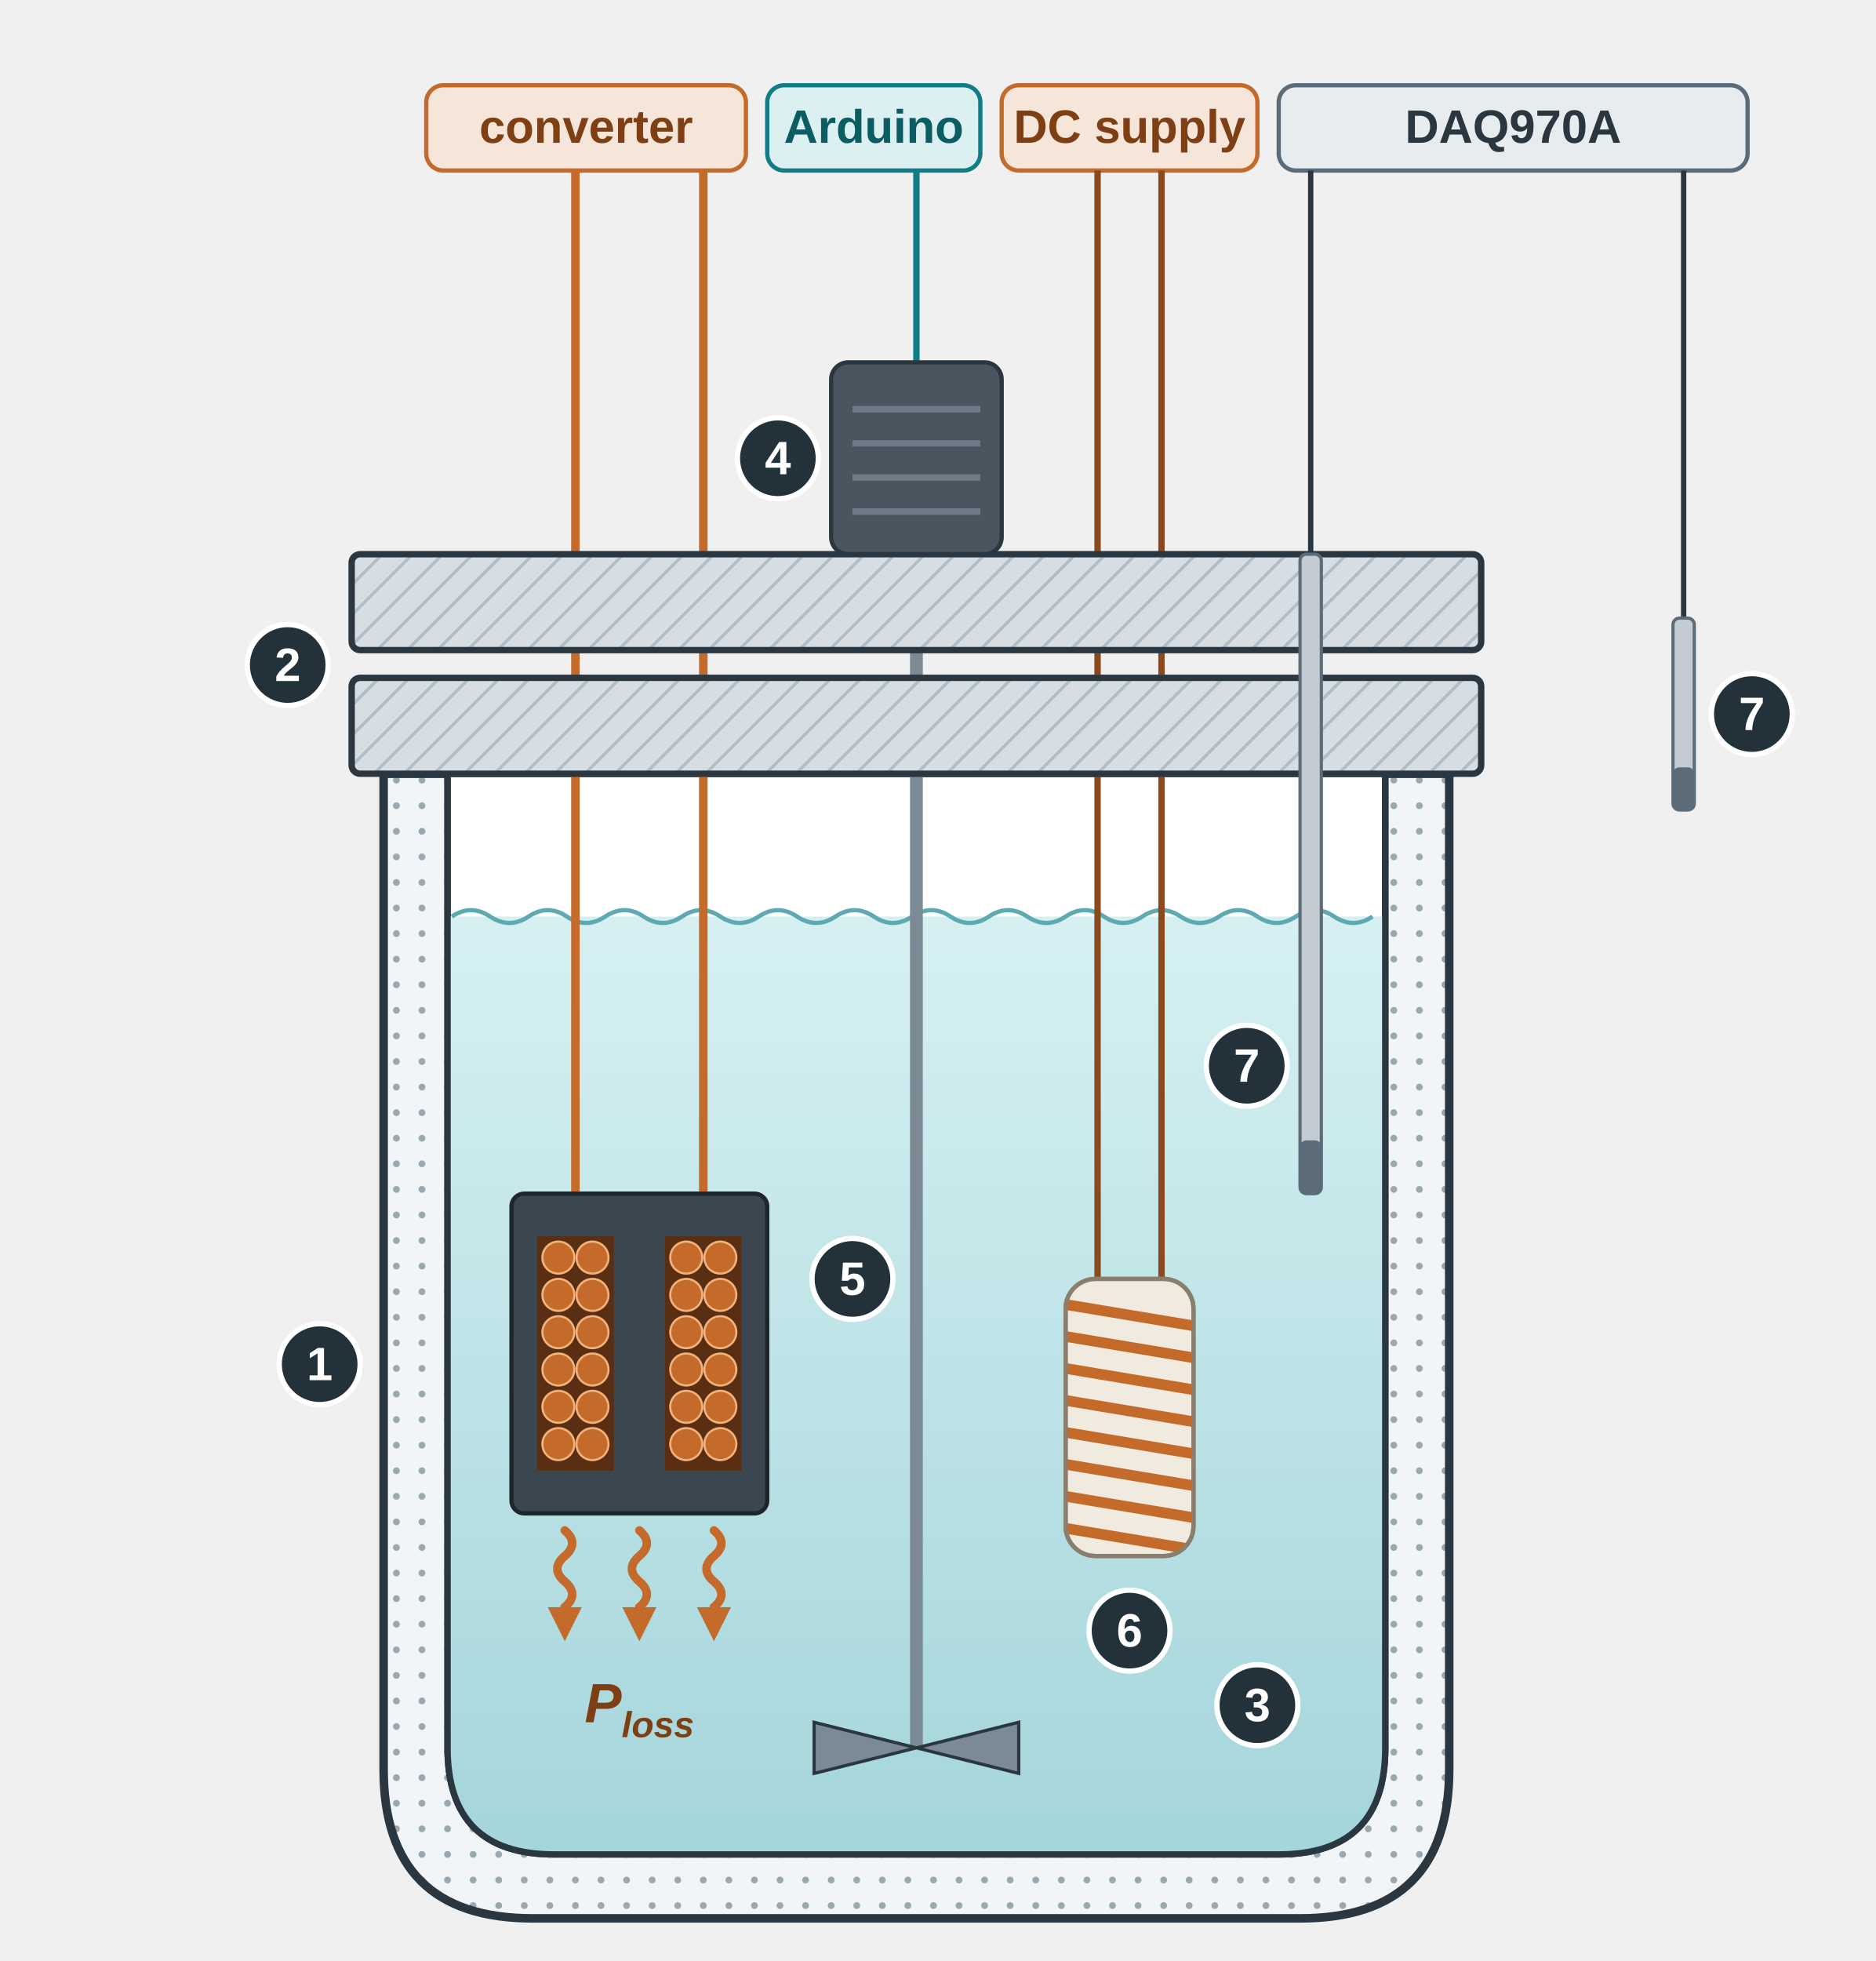
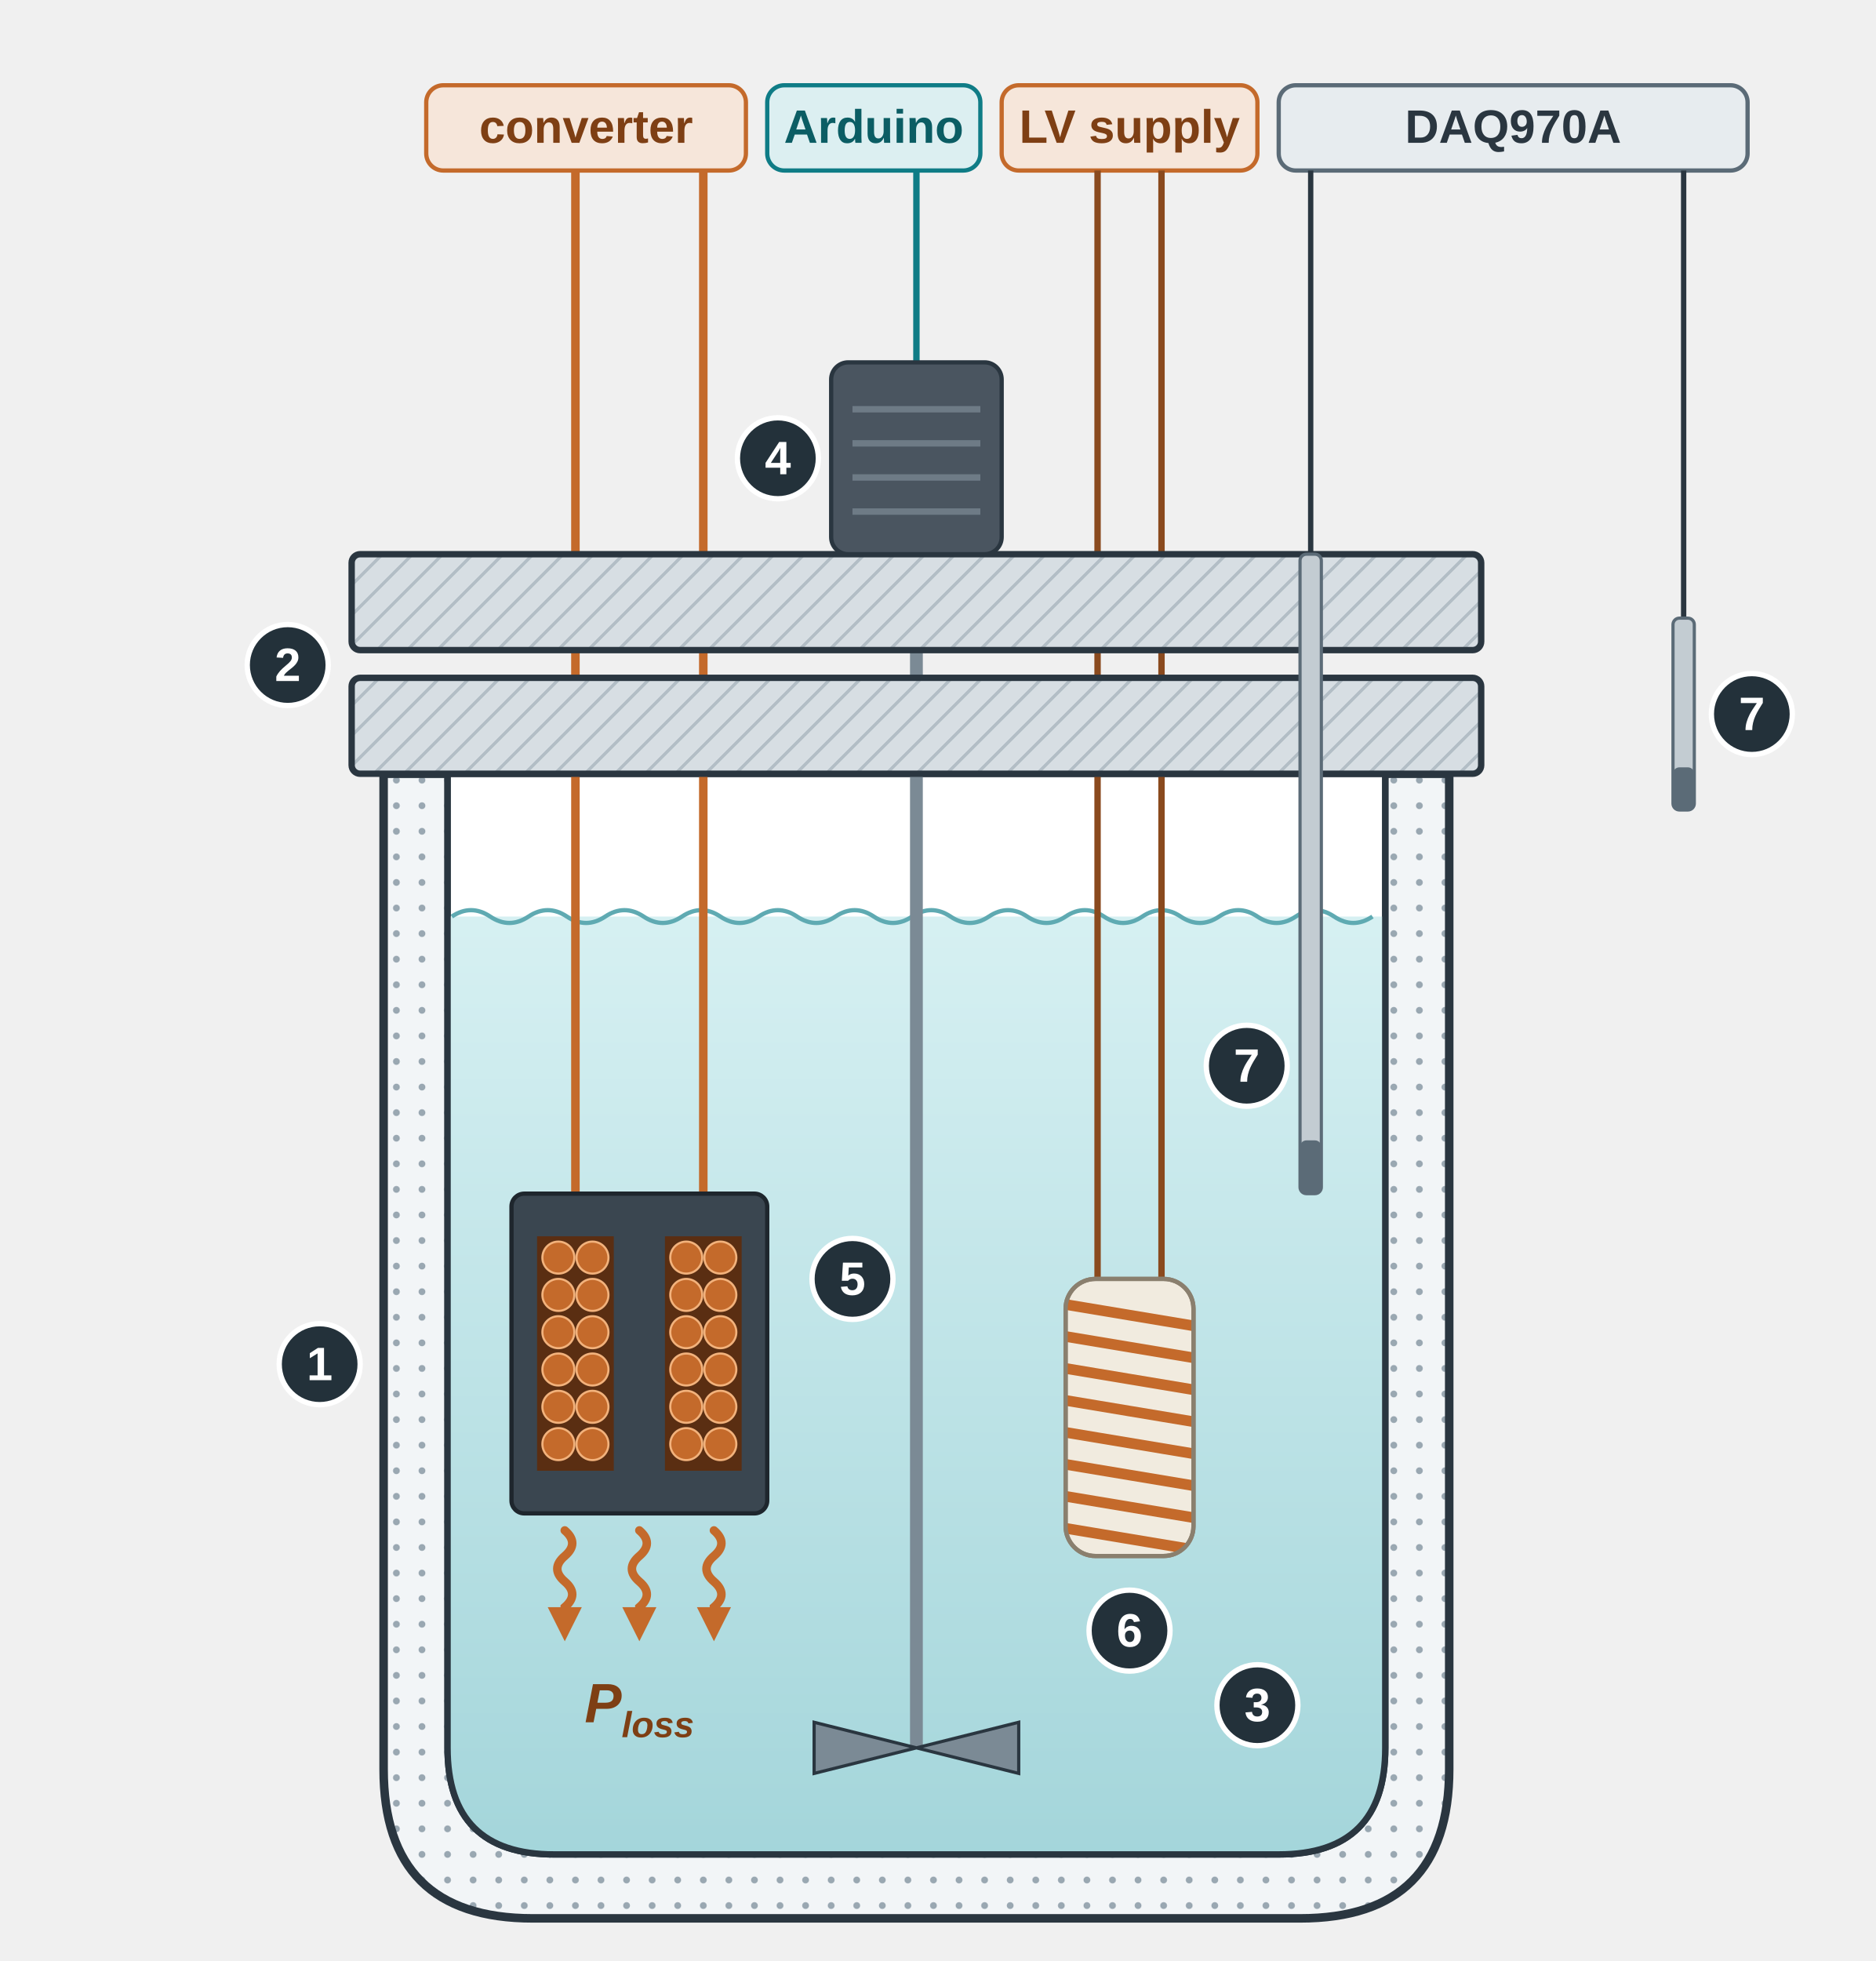
<svg xmlns="http://www.w3.org/2000/svg" width="880" height="920" viewBox="0 0 880 920" font-family="Carlito, Calibri, Arial, sans-serif">
  <defs>
    <pattern id="vac" width="12" height="12" patternUnits="userSpaceOnUse">
      <rect width="12" height="12" fill="#F2F5F7" />
      <circle cx="6" cy="6" r="1.6" fill="#9AA8B2" />
    </pattern>
    <pattern id="hatch" width="10" height="10" patternUnits="userSpaceOnUse" patternTransform="rotate(45)">
      <rect width="10" height="10" fill="#D7DEE3" />
      <line x1="0" y1="0" x2="0" y2="10" stroke="#B3BEC6" stroke-width="3" />
    </pattern>
    <linearGradient id="liq" x1="0" y1="0" x2="0" y2="1">
      <stop offset="0" stop-color="#D6F0F2" />
      <stop offset="1" stop-color="#A3D5DA" />
    </linearGradient>
    <clipPath id="inner">
      <path d="M210,363 L210,820 Q210,870 260,870 L600,870 Q650,870 650,820 L650,363 Z" />
    </clipPath>
    <clipPath id="heater">
      <rect x="500" y="600" width="60" height="130" rx="14" />
    </clipPath>
    <marker id="arrow" viewBox="0 0 10 10" refX="5" refY="5" markerWidth="4" markerHeight="4" orient="auto-start-reverse">
      <path d="M0,0 L10,5 L0,10 z" fill="#C46A2B" />
    </marker>
  </defs>
  <rect x="200" y="40" width="150" height="40" rx="8" fill="#F6E6DA" stroke="#C46A2B" stroke-width="2" />
  <text x="275.0" y="67" text-anchor="middle" font-size="22" font-weight="bold" fill="#7E3F14">converter</text>
  <rect x="360" y="40" width="100" height="40" rx="8" fill="#DCEFF1" stroke="#0F7C86" stroke-width="2" />
  <text x="410.0" y="67" text-anchor="middle" font-size="22" font-weight="bold" fill="#0B5D64">Arduino</text>
  <rect x="470" y="40" width="120" height="40" rx="8" fill="#F6E6DA" stroke="#C46A2B" stroke-width="2" />
-   <text x="530.0" y="67" text-anchor="middle" font-size="22" font-weight="bold" fill="#7E3F14">DC supply</text>
+   <text x="530.0" y="67" text-anchor="middle" font-size="22" font-weight="bold" fill="#7E3F14">LV supply</text>
  <rect x="600" y="40" width="220" height="40" rx="8" fill="#E7ECEF" stroke="#5B6B77" stroke-width="2" />
  <text x="710.0" y="67" text-anchor="middle" font-size="22" font-weight="bold" fill="#2A3640">DAQ970A</text>
  <path d="M180,363 L180,830 Q180,900 250,900 L610,900 Q680,900 680,830 L680,363 Z" fill="url(#vac)" stroke="#2A3640" stroke-width="4" />
  <path d="M210,363 L210,820 Q210,870 260,870 L600,870 Q650,870 650,820 L650,363 Z" fill="#FFFFFF" stroke="#2A3640" stroke-width="3" />
  <rect x="210" y="430" width="440" height="450" fill="url(#liq)" clip-path="url(#inner)" />
  <path d="M212,430 q9,-6 18,0 t18,0 q9,-6 18,0 t18,0 q9,-6 18,0 t18,0 q9,-6 18,0 t18,0 q9,-6 18,0 t18,0 q9,-6 18,0 t18,0 q9,-6 18,0 t18,0 q9,-6 18,0 t18,0 q9,-6 18,0 t18,0 q9,-6 18,0 t18,0 q9,-6 18,0 t18,0 q9,-6 18,0 t18,0" fill="none" stroke="#5FAAB2" stroke-width="2" />
  <path d="M210,363 L210,820 Q210,870 260,870 L600,870 Q650,870 650,820 L650,363 Z" fill="none" stroke="#2A3640" stroke-width="3" />
  <path d="M270,560 V80 M330,560 V80" stroke="#C46A2B" stroke-width="4" fill="none" />
  <path d="M515,600 V80 M545,600 V80" stroke="#8A4A1E" stroke-width="3" fill="none" />
  <path d="M430,170 V80" stroke="#0F7C86" stroke-width="3" fill="none" />
  <path d="M615,260 V80 M790,290 V80" stroke="#2A3640" stroke-width="2.5" fill="none" />
  <line x1="430" y1="260" x2="430" y2="820" stroke="#7B8A95" stroke-width="6" />
  <rect x="165" y="260" width="530" height="45" rx="4" fill="url(#hatch)" stroke="#2A3640" stroke-width="3" />
  <rect x="165" y="318" width="530" height="45" rx="4" fill="url(#hatch)" stroke="#2A3640" stroke-width="3" />
  <rect x="390" y="170" width="80" height="90" rx="8" fill="#4A5560" stroke="#2A3640" stroke-width="2" />
  <path d="M400,192 H460 M400,208 H460 M400,224 H460 M400,240 H460" stroke="#6E7B86" stroke-width="3" />
  <path d="M430,820 L382,808 L382,832 Z M430,820 L478,808 L478,832 Z" fill="#7B8A95" stroke="#2A3640" stroke-width="1.5" />
  <rect x="240" y="560" width="120" height="150" rx="6" fill="#3A4650" stroke="#1E262D" stroke-width="2" />
  <rect x="252" y="580" width="36" height="110" fill="#5A2E12" />
  <rect x="312" y="580" width="36" height="110" fill="#5A2E12" />
  <circle cx="262" cy="590.0" r="7.5" fill="#C46A2B" stroke="#F2B27C" stroke-width="1" />
  <circle cx="262" cy="607.5" r="7.5" fill="#C46A2B" stroke="#F2B27C" stroke-width="1" />
  <circle cx="262" cy="625.0" r="7.5" fill="#C46A2B" stroke="#F2B27C" stroke-width="1" />
  <circle cx="262" cy="642.5" r="7.5" fill="#C46A2B" stroke="#F2B27C" stroke-width="1" />
  <circle cx="262" cy="660.0" r="7.5" fill="#C46A2B" stroke="#F2B27C" stroke-width="1" />
  <circle cx="262" cy="677.5" r="7.5" fill="#C46A2B" stroke="#F2B27C" stroke-width="1" />
  <circle cx="278" cy="590.0" r="7.5" fill="#C46A2B" stroke="#F2B27C" stroke-width="1" />
  <circle cx="278" cy="607.5" r="7.5" fill="#C46A2B" stroke="#F2B27C" stroke-width="1" />
  <circle cx="278" cy="625.0" r="7.5" fill="#C46A2B" stroke="#F2B27C" stroke-width="1" />
  <circle cx="278" cy="642.5" r="7.5" fill="#C46A2B" stroke="#F2B27C" stroke-width="1" />
  <circle cx="278" cy="660.0" r="7.5" fill="#C46A2B" stroke="#F2B27C" stroke-width="1" />
  <circle cx="278" cy="677.5" r="7.5" fill="#C46A2B" stroke="#F2B27C" stroke-width="1" />
  <circle cx="322" cy="590.0" r="7.5" fill="#C46A2B" stroke="#F2B27C" stroke-width="1" />
  <circle cx="322" cy="607.5" r="7.5" fill="#C46A2B" stroke="#F2B27C" stroke-width="1" />
  <circle cx="322" cy="625.0" r="7.5" fill="#C46A2B" stroke="#F2B27C" stroke-width="1" />
  <circle cx="322" cy="642.5" r="7.5" fill="#C46A2B" stroke="#F2B27C" stroke-width="1" />
  <circle cx="322" cy="660.0" r="7.5" fill="#C46A2B" stroke="#F2B27C" stroke-width="1" />
  <circle cx="322" cy="677.5" r="7.5" fill="#C46A2B" stroke="#F2B27C" stroke-width="1" />
  <circle cx="338" cy="590.0" r="7.5" fill="#C46A2B" stroke="#F2B27C" stroke-width="1" />
  <circle cx="338" cy="607.5" r="7.5" fill="#C46A2B" stroke="#F2B27C" stroke-width="1" />
  <circle cx="338" cy="625.0" r="7.5" fill="#C46A2B" stroke="#F2B27C" stroke-width="1" />
  <circle cx="338" cy="642.5" r="7.5" fill="#C46A2B" stroke="#F2B27C" stroke-width="1" />
  <circle cx="338" cy="660.0" r="7.5" fill="#C46A2B" stroke="#F2B27C" stroke-width="1" />
  <circle cx="338" cy="677.5" r="7.5" fill="#C46A2B" stroke="#F2B27C" stroke-width="1" />
  <path d="M265,718 q7,6 0,12 q-7,6 0,12 q7,6 0,12 l0,8" fill="none" stroke="#C46A2B" stroke-width="4" stroke-linecap="round" marker-end="url(#arrow)" />
  <path d="M300,718 q7,6 0,12 q-7,6 0,12 q7,6 0,12 l0,8" fill="none" stroke="#C46A2B" stroke-width="4" stroke-linecap="round" marker-end="url(#arrow)" />
  <path d="M335,718 q7,6 0,12 q-7,6 0,12 q7,6 0,12 l0,8" fill="none" stroke="#C46A2B" stroke-width="4" stroke-linecap="round" marker-end="url(#arrow)" />
  <text x="300" y="808" text-anchor="middle" font-size="26" font-style="italic" font-weight="bold" fill="#7E3F14">P<tspan dy="7" font-size="17">loss</tspan>
  </text>
  <rect x="500" y="600" width="60" height="130" rx="14" fill="#F1EBDF" stroke="#8A7F6E" stroke-width="2" />
  <line x1="500" y1="612" x2="560" y2="622" stroke="#C46A2B" stroke-width="5" clip-path="url(#heater)" />
  <line x1="500" y1="627" x2="560" y2="637" stroke="#C46A2B" stroke-width="5" clip-path="url(#heater)" />
  <line x1="500" y1="642" x2="560" y2="652" stroke="#C46A2B" stroke-width="5" clip-path="url(#heater)" />
  <line x1="500" y1="657" x2="560" y2="667" stroke="#C46A2B" stroke-width="5" clip-path="url(#heater)" />
  <line x1="500" y1="672" x2="560" y2="682" stroke="#C46A2B" stroke-width="5" clip-path="url(#heater)" />
  <line x1="500" y1="687" x2="560" y2="697" stroke="#C46A2B" stroke-width="5" clip-path="url(#heater)" />
  <line x1="500" y1="702" x2="560" y2="712" stroke="#C46A2B" stroke-width="5" clip-path="url(#heater)" />
  <line x1="500" y1="717" x2="560" y2="727" stroke="#C46A2B" stroke-width="5" clip-path="url(#heater)" />
  <rect x="500" y="600" width="60" height="130" rx="14" fill="none" stroke="#8A7F6E" stroke-width="2" />
  <rect x="610" y="260" width="10" height="300" rx="3" fill="#C3CCD2" stroke="#5B6B77" stroke-width="1.5" />
  <rect x="610" y="535" width="10" height="25" rx="3" fill="#5B6B77" />
  <rect x="785" y="290" width="10" height="90" rx="3" fill="#C3CCD2" stroke="#5B6B77" stroke-width="1.5" />
  <rect x="785" y="360" width="10" height="20" rx="3" fill="#5B6B77" />
  <circle cx="150" cy="640" r="19" fill="#23313A" stroke="#FFFFFF" stroke-width="2.5" />
  <text x="150" y="647.5" text-anchor="middle" font-size="22" font-weight="bold" fill="#FFFFFF">1</text>
  <circle cx="135" cy="312" r="19" fill="#23313A" stroke="#FFFFFF" stroke-width="2.5" />
  <text x="135" y="319.5" text-anchor="middle" font-size="22" font-weight="bold" fill="#FFFFFF">2</text>
  <circle cx="590" cy="800" r="19" fill="#23313A" stroke="#FFFFFF" stroke-width="2.5" />
  <text x="590" y="807.5" text-anchor="middle" font-size="22" font-weight="bold" fill="#FFFFFF">3</text>
  <circle cx="365" cy="215" r="19" fill="#23313A" stroke="#FFFFFF" stroke-width="2.5" />
  <text x="365" y="222.5" text-anchor="middle" font-size="22" font-weight="bold" fill="#FFFFFF">4</text>
  <circle cx="400" cy="600" r="19" fill="#23313A" stroke="#FFFFFF" stroke-width="2.5" />
  <text x="400" y="607.5" text-anchor="middle" font-size="22" font-weight="bold" fill="#FFFFFF">5</text>
  <circle cx="530" cy="765" r="19" fill="#23313A" stroke="#FFFFFF" stroke-width="2.5" />
  <text x="530" y="772.5" text-anchor="middle" font-size="22" font-weight="bold" fill="#FFFFFF">6</text>
  <circle cx="585" cy="500" r="19" fill="#23313A" stroke="#FFFFFF" stroke-width="2.5" />
  <text x="585" y="507.5" text-anchor="middle" font-size="22" font-weight="bold" fill="#FFFFFF">7</text>
  <circle cx="822" cy="335" r="19" fill="#23313A" stroke="#FFFFFF" stroke-width="2.5" />
  <text x="822" y="342.5" text-anchor="middle" font-size="22" font-weight="bold" fill="#FFFFFF">7</text>
</svg>
